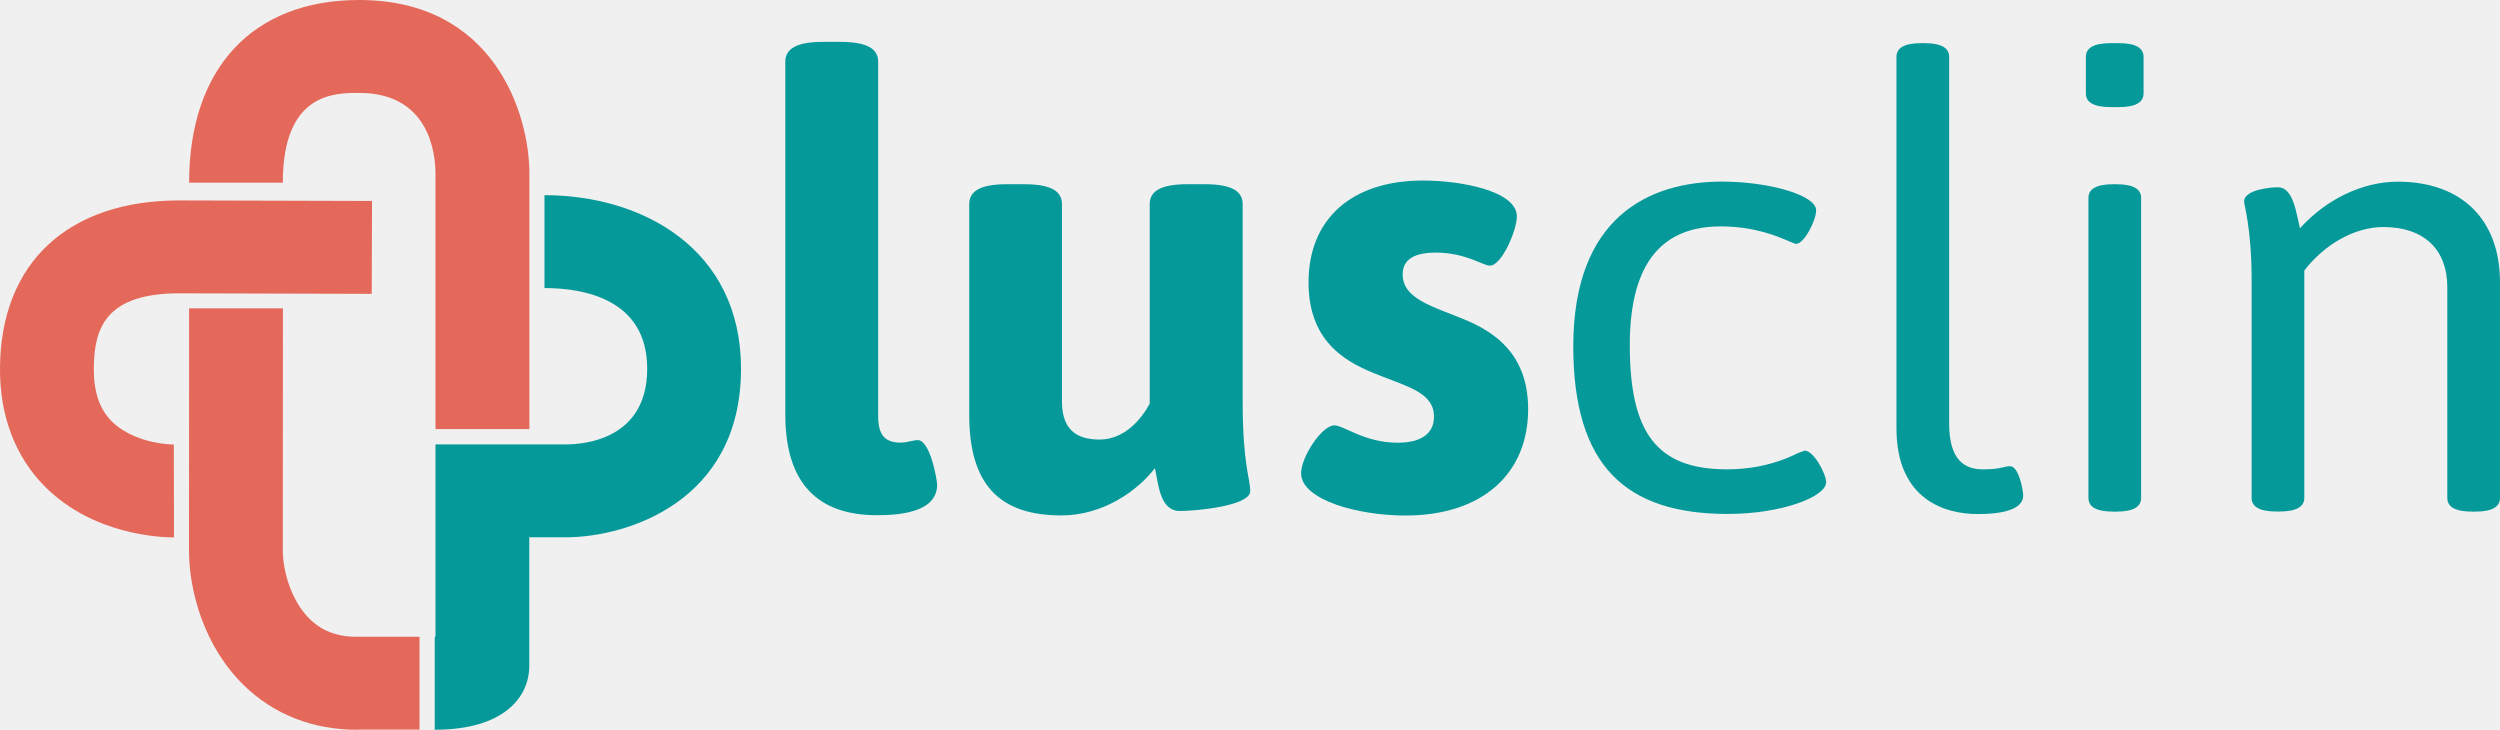
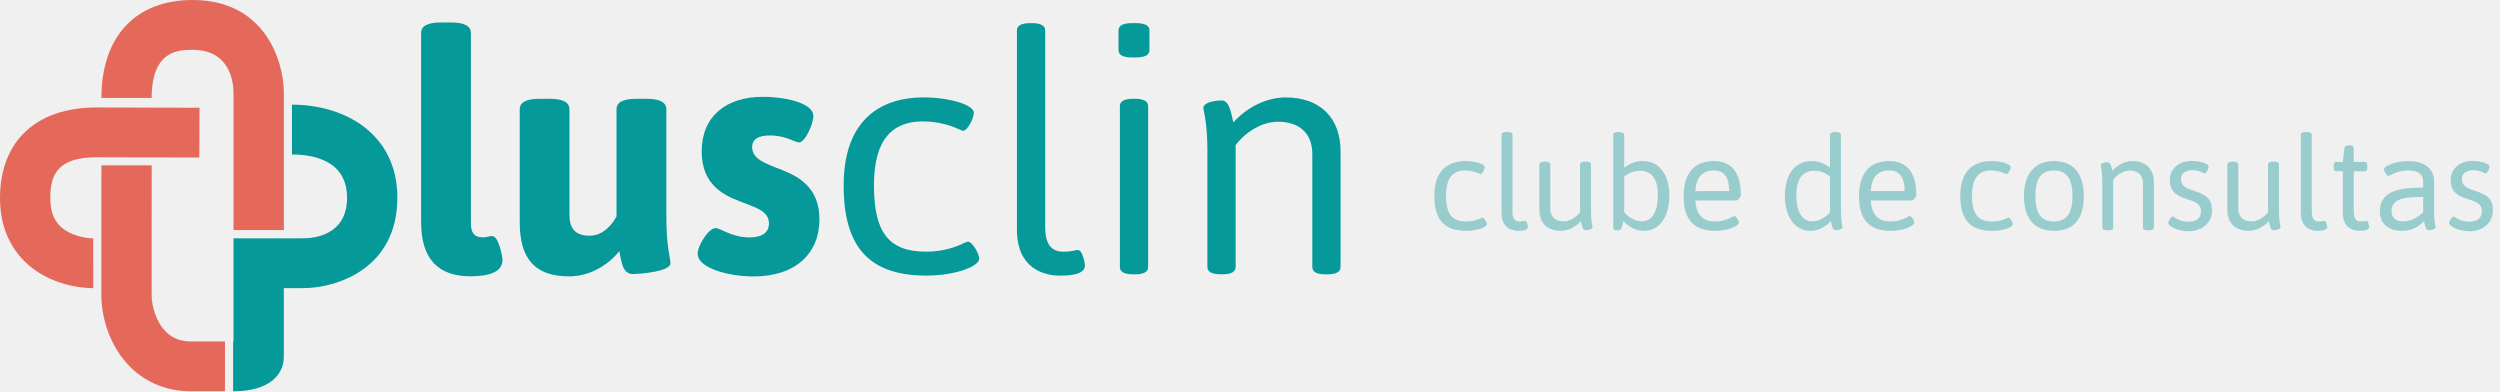
- <svg xmlns="http://www.w3.org/2000/svg" width="185" height="54" viewBox="0 0 185 54" fill="none">
+ <svg xmlns="http://www.w3.org/2000/svg" width="345" height="54" viewBox="0 0 345 54" fill="none">
+   <path d="M202.202 22.227C200.132 22.227 197.936 23.235 197.936 26.997C197.936 30.471 199.448 31.857 202.364 31.857C203.93 31.857 205.19 31.353 205.19 30.939C205.19 30.687 204.83 30.021 204.578 30.021C204.56 30.021 204.488 30.057 204.38 30.093C204.056 30.255 203.354 30.561 202.346 30.561C200.312 30.561 199.556 29.481 199.556 26.961C199.556 24.459 200.582 23.523 202.166 23.523C203.138 23.523 203.804 23.811 204.128 23.955C204.236 23.991 204.29 24.027 204.326 24.027C204.56 24.027 204.902 23.343 204.902 23.055C204.902 22.623 203.588 22.227 202.202 22.227ZM208.004 18.213H207.932C207.428 18.213 207.212 18.357 207.212 18.609V29.373C207.212 31.461 208.634 31.857 209.534 31.857C210.02 31.857 210.848 31.803 210.848 31.317C210.848 31.173 210.722 30.471 210.47 30.471C210.308 30.471 210.218 30.561 209.696 30.561C209.174 30.561 208.724 30.309 208.724 29.229V18.609C208.724 18.357 208.508 18.213 208.004 18.213ZM218.838 22.299H218.766C218.262 22.299 218.046 22.443 218.046 22.695V29.283C217.452 30.057 216.588 30.543 215.778 30.543C214.608 30.543 213.942 29.895 213.942 28.797V22.695C213.942 22.443 213.726 22.299 213.222 22.299H213.15C212.646 22.299 212.43 22.443 212.43 22.695V28.941C212.43 30.759 213.528 31.857 215.364 31.857C216.372 31.857 217.416 31.353 218.172 30.507C218.28 31.011 218.37 31.767 218.802 31.767C219.036 31.767 219.774 31.695 219.774 31.353C219.774 31.263 219.558 30.561 219.558 29.085V22.695C219.558 22.443 219.342 22.299 218.838 22.299ZM223.422 18.213H223.35C222.846 18.213 222.63 18.357 222.63 18.609V31.389C222.63 31.641 222.792 31.785 223.17 31.785H223.242C223.494 31.785 223.656 31.731 223.728 31.569C223.872 31.209 223.962 30.867 224.016 30.507C224.898 31.425 225.852 31.857 226.878 31.857C229.038 31.857 230.37 29.841 230.37 27.033C230.37 23.919 228.858 22.227 226.716 22.227C225.6 22.227 224.844 22.605 224.142 23.145V18.609C224.142 18.357 223.926 18.213 223.422 18.213ZM226.374 23.559C227.976 23.595 228.786 24.765 228.786 26.907C228.786 29.229 227.994 30.543 226.572 30.543C225.78 30.543 224.88 30.111 224.142 29.301V24.369C224.79 23.829 225.6 23.559 226.374 23.559ZM236.532 22.227C233.778 22.227 232.338 23.919 232.338 27.105C232.338 30.327 233.76 31.857 236.748 31.857C238.566 31.857 239.988 31.137 239.988 30.705C239.988 30.507 239.61 29.805 239.358 29.805C239.178 29.805 238.296 30.561 236.73 30.561C234.948 30.561 234.102 29.661 233.958 27.663H239.646C239.862 27.663 240.24 27.141 240.24 26.925C240.24 23.865 238.998 22.227 236.532 22.227ZM236.478 23.523C237.918 23.523 238.638 24.477 238.638 26.367H233.958C234.084 24.477 234.912 23.523 236.478 23.523ZM253.331 18.213H253.259C252.755 18.213 252.539 18.357 252.539 18.609V23.145C251.837 22.605 251.081 22.227 249.965 22.227C247.823 22.227 246.311 23.919 246.311 27.051C246.311 29.841 247.643 31.857 249.803 31.857C250.829 31.857 251.783 31.425 252.665 30.507C252.773 31.011 252.863 31.767 253.295 31.767C253.529 31.767 254.267 31.695 254.267 31.353C254.267 31.263 254.051 30.561 254.051 29.085V18.609C254.051 18.357 253.835 18.213 253.331 18.213ZM250.325 23.559C251.135 23.559 251.891 23.829 252.539 24.369V29.301C251.801 30.111 250.901 30.543 250.109 30.543C248.687 30.543 247.895 29.229 247.895 26.907C247.895 24.765 248.705 23.595 250.325 23.559ZM260.737 22.227C257.983 22.227 256.543 23.919 256.543 27.105C256.543 30.327 257.965 31.857 260.953 31.857C262.771 31.857 264.193 31.137 264.193 30.705C264.193 30.507 263.815 29.805 263.563 29.805C263.383 29.805 262.501 30.561 260.935 30.561C259.153 30.561 258.307 29.661 258.163 27.663H263.851C264.067 27.663 264.445 27.141 264.445 26.925C264.445 23.865 263.203 22.227 260.737 22.227ZM260.683 23.523C262.123 23.523 262.843 24.477 262.843 26.367H258.163C258.289 24.477 259.117 23.523 260.683 23.523ZM274.782 22.227C272.712 22.227 270.516 23.235 270.516 26.997C270.516 30.471 272.028 31.857 274.944 31.857C276.51 31.857 277.77 31.353 277.77 30.939C277.77 30.687 277.41 30.021 277.158 30.021C277.14 30.021 277.068 30.057 276.96 30.093C276.636 30.255 275.934 30.561 274.926 30.561C272.892 30.561 272.136 29.481 272.136 26.961C272.136 24.459 273.162 23.523 274.746 23.523C275.718 23.523 276.384 23.811 276.708 23.955C276.816 23.991 276.87 24.027 276.906 24.027C277.14 24.027 277.482 23.343 277.482 23.055C277.482 22.623 276.168 22.227 274.782 22.227ZM283.482 22.227C280.8 22.227 279.306 23.973 279.306 27.087C279.306 30.183 280.764 31.857 283.482 31.857C286.164 31.857 287.568 30.201 287.568 27.087C287.568 23.955 286.128 22.227 283.482 22.227ZM283.428 23.523C285.192 23.523 286.002 24.657 286.002 27.051C286.002 29.445 285.192 30.561 283.428 30.561C281.664 30.561 280.89 29.445 280.89 27.051C280.89 24.639 281.682 23.523 283.428 23.523ZM294.306 22.227C293.298 22.227 292.254 22.731 291.498 23.577C291.39 23.109 291.3 22.389 290.868 22.389C290.634 22.389 289.896 22.461 289.896 22.803C289.896 22.893 290.112 23.595 290.112 25.071V31.389C290.112 31.641 290.328 31.785 290.832 31.785H290.904C291.408 31.785 291.624 31.641 291.624 31.389V24.801C292.218 24.027 293.082 23.541 293.892 23.541C295.062 23.541 295.728 24.189 295.728 25.287V31.389C295.728 31.641 295.944 31.785 296.448 31.785H296.52C297.024 31.785 297.24 31.641 297.24 31.389V25.143C297.24 23.325 296.142 22.227 294.306 22.227ZM302.418 22.209C300.672 22.209 299.43 23.307 299.43 24.819C299.43 26.169 299.988 26.943 301.932 27.519C303.282 27.915 303.732 28.329 303.732 29.139C303.732 30.129 303.12 30.597 301.968 30.597C300.69 30.597 299.97 29.877 299.844 29.877C299.592 29.877 299.214 30.579 299.214 30.777C299.214 31.191 300.438 31.911 302.076 31.911C303.858 31.911 305.262 30.723 305.262 29.103C305.262 27.465 304.596 26.871 302.382 26.187C301.374 25.881 300.978 25.431 300.978 24.621C300.978 23.919 301.68 23.487 302.58 23.487C303.552 23.487 304.128 23.955 304.218 23.955C304.452 23.955 304.794 23.271 304.794 22.983C304.794 22.587 303.642 22.209 302.418 22.209ZM313.778 22.299H313.706C313.202 22.299 312.986 22.443 312.986 22.695V29.283C312.392 30.057 311.528 30.543 310.718 30.543C309.548 30.543 308.882 29.895 308.882 28.797V22.695C308.882 22.443 308.666 22.299 308.162 22.299H308.09C307.586 22.299 307.37 22.443 307.37 22.695V28.941C307.37 30.759 308.468 31.857 310.304 31.857C311.312 31.857 312.356 31.353 313.112 30.507C313.22 31.011 313.31 31.767 313.742 31.767C313.976 31.767 314.714 31.695 314.714 31.353C314.714 31.263 314.498 30.561 314.498 29.085V22.695C314.498 22.443 314.282 22.299 313.778 22.299ZM318.307 18.213H318.235C317.731 18.213 317.515 18.357 317.515 18.609V29.373C317.515 31.461 318.937 31.857 319.837 31.857C320.323 31.857 321.151 31.803 321.151 31.317C321.151 31.173 321.025 30.471 320.773 30.471C320.611 30.471 320.521 30.561 319.999 30.561C319.477 30.561 319.027 30.309 319.027 29.229V18.609C319.027 18.357 318.811 18.213 318.307 18.213ZM324.281 20.049H324.101C323.723 20.049 323.543 20.193 323.525 20.445L323.309 22.335H322.409C322.157 22.335 322.049 22.497 322.049 22.875V23.091C322.049 23.469 322.157 23.631 322.409 23.631H323.309V29.373C323.309 31.461 324.731 31.857 325.631 31.857C326.117 31.857 326.945 31.803 326.945 31.317C326.945 31.173 326.819 30.471 326.567 30.471C326.405 30.471 326.315 30.561 325.793 30.561C325.271 30.561 324.821 30.309 324.821 29.229V23.631H326.333C326.585 23.631 326.693 23.469 326.693 23.091V22.875C326.693 22.497 326.585 22.335 326.333 22.335H324.821V20.445C324.821 20.193 324.659 20.049 324.281 20.049ZM332.359 22.227C330.559 22.227 328.975 22.911 328.975 23.379C328.975 23.577 329.353 24.279 329.605 24.279C329.785 24.279 330.775 23.523 332.413 23.523C333.907 23.523 334.393 24.225 334.393 25.035V25.881C331.639 25.917 328.417 26.115 328.417 29.157C328.417 31.011 329.749 31.857 331.495 31.857C332.845 31.857 333.835 31.263 334.519 30.507C334.627 31.011 334.717 31.767 335.149 31.767C335.383 31.767 336.121 31.695 336.121 31.353C336.121 31.263 335.905 30.561 335.905 29.085V25.053C335.905 23.271 334.591 22.227 332.359 22.227ZM334.393 27.177V29.301C333.673 29.949 332.881 30.543 331.567 30.543C330.559 30.543 330.037 30.021 330.037 29.067C330.037 27.195 332.521 27.195 334.393 27.177ZM341.178 22.209C339.432 22.209 338.19 23.307 338.19 24.819C338.19 26.169 338.748 26.943 340.692 27.519C342.042 27.915 342.492 28.329 342.492 29.139C342.492 30.129 341.88 30.597 340.728 30.597C339.45 30.597 338.73 29.877 338.604 29.877C338.352 29.877 337.974 30.579 337.974 30.777C337.974 31.191 339.198 31.911 340.836 31.911C342.618 31.911 344.022 30.723 344.022 29.103C344.022 27.465 343.356 26.871 341.142 26.187C340.134 25.881 339.738 25.431 339.738 24.621C339.738 23.919 340.44 23.487 341.34 23.487C342.312 23.487 342.888 23.955 342.978 23.955C343.212 23.955 343.554 23.271 343.554 22.983C343.554 22.587 342.402 22.209 341.178 22.209Z" fill="#99CDCD" />
  <g clip-path="url(#clip0)">
    <path d="M64.984 4.57V30.776C64.984 32.154 65.448 32.753 66.659 32.753C67.076 32.753 67.634 32.567 67.909 32.567C68.837 32.567 69.347 35.51 69.347 35.875C69.347 37.993 66.329 38.125 64.89 38.125C60.527 38.125 58.113 35.782 58.113 30.675V4.57C58.113 3.605 58.947 3.099 60.896 3.099H62.193C64.151 3.099 64.984 3.605 64.984 4.57Z" fill="#069999" />
    <path d="M91.957 15.104V29.678C91.957 34.412 92.516 35.377 92.516 36.343C92.516 37.448 88.475 37.814 87.319 37.814C85.833 37.814 85.739 35.883 85.464 34.645C84.12 36.389 81.564 38.141 78.546 38.141C73.899 38.141 71.722 35.798 71.722 30.69V15.104C71.722 14.138 72.555 13.632 74.505 13.632H75.802C77.751 13.632 78.585 14.138 78.585 15.104V29.678C78.585 31.469 79.332 32.528 81.368 32.528C83.27 32.528 84.528 30.916 85.079 29.865V15.104C85.079 14.138 85.912 13.632 87.862 13.632H89.159C91.124 13.632 91.957 14.138 91.957 15.104Z" fill="#069999" />
    <path d="M112.248 16.023C112.248 17.035 111.132 19.658 110.252 19.658C109.741 19.658 108.443 18.693 106.258 18.693C104.725 18.693 103.797 19.152 103.797 20.305C103.797 22.329 106.58 22.788 109.041 23.94C111.132 24.952 113.082 26.65 113.082 30.285C113.082 34.972 109.788 38.149 103.986 38.149C100.503 38.149 96.281 36.996 96.281 35.019C96.281 33.82 97.814 31.477 98.742 31.477C99.442 31.477 100.967 32.761 103.428 32.761C105.189 32.761 106.116 32.068 106.116 30.831C106.116 29.087 104.214 28.627 102.123 27.794C99.851 26.922 96.832 25.497 96.832 20.896C96.832 16.116 100.126 13.36 105.283 13.36C107.98 13.352 112.248 14.092 112.248 16.023Z" fill="#069999" />
    <path d="M134.395 15.563C134.395 16.295 133.514 18.047 132.909 18.047C132.814 18.047 132.673 17.953 132.398 17.86C131.564 17.494 129.843 16.754 127.335 16.754C123.247 16.754 120.605 19.145 120.605 25.536C120.605 31.975 122.555 34.731 127.799 34.731C130.401 34.731 132.209 33.952 133.042 33.532C133.318 33.439 133.506 33.345 133.553 33.345C134.206 33.345 135.134 35.05 135.134 35.689C135.134 36.747 131.887 38.032 127.846 38.032C120.322 38.032 116.423 34.49 116.423 25.622C116.423 16.015 122.091 13.438 127.429 13.438C131.006 13.445 134.395 14.458 134.395 15.563Z" fill="#069999" />
    <path d="M144.237 4.204V31.329C144.237 34.085 145.401 34.731 146.745 34.731C148.09 34.731 148.325 34.497 148.742 34.497C149.395 34.497 149.717 36.288 149.717 36.662C149.717 37.9 147.579 38.04 146.329 38.04C144.009 38.04 140.338 37.028 140.338 31.695V4.204C140.338 3.558 140.896 3.192 142.193 3.192H142.382C143.679 3.192 144.237 3.558 144.237 4.204Z" fill="#069999" />
    <path d="M158.624 4.204V6.913C158.624 7.56 158.066 7.926 156.769 7.926H156.211C154.914 7.926 154.355 7.56 154.355 6.913V4.204C154.355 3.558 154.914 3.192 156.211 3.192H156.769C158.066 3.192 158.624 3.558 158.624 4.204ZM158.443 14.645V36.849C158.443 37.495 157.885 37.861 156.588 37.861H156.399C155.102 37.861 154.544 37.495 154.544 36.849V14.645C154.544 13.998 155.102 13.632 156.399 13.632H156.588C157.885 13.632 158.443 13.998 158.443 14.645Z" fill="#069999" />
    <path d="M185 20.896V36.849C185 37.495 184.442 37.861 183.145 37.861H182.956C181.659 37.861 181.101 37.495 181.101 36.849V21.262C181.101 18.459 179.379 16.801 176.368 16.801C174.277 16.801 172.052 18.039 170.519 20.016V36.841C170.519 37.487 169.961 37.853 168.664 37.853H168.475C167.178 37.853 166.62 37.487 166.62 36.841V20.709C166.62 16.941 166.061 15.143 166.061 14.917C166.061 14.045 167.964 13.858 168.569 13.858C169.686 13.858 169.914 15.695 170.197 16.895C172.146 14.73 174.843 13.445 177.437 13.445C182.162 13.445 185 16.248 185 20.896Z" fill="#069999" />
    <path d="M39.167 31.749H32.225V12.838C32.225 11.437 31.816 6.875 26.572 6.875C24.741 6.875 20.928 6.875 20.928 13.516H13.994C13.994 5.053 18.695 0 26.58 0C36.541 0 39.175 8.401 39.175 12.838V31.749H39.167Z" fill="#E5695A" />
    <path d="M12.862 39.768C11.855 39.768 6.903 39.581 3.341 36.023C1.116 33.797 -0.039 30.737 -6.22816e-06 27.163C0.079 19.433 5.039 14.831 13.278 14.831C13.357 14.831 13.435 14.831 13.514 14.831L27.531 14.87L27.508 21.745L13.467 21.706C7.759 21.644 6.973 24.33 6.942 27.234C6.926 28.977 7.358 30.27 8.27 31.181C9.63 32.535 11.855 32.894 12.854 32.894H12.862L12.877 39.768C12.87 39.768 12.862 39.768 12.862 39.768Z" fill="#E5695A" />
    <path d="M26.384 54C23.145 54 20.244 52.863 18.042 50.707C15.047 47.779 13.986 43.645 13.986 40.741L13.994 22.819H20.936L20.928 40.741C20.928 42.244 21.549 44.471 22.924 45.81C23.844 46.713 25.039 47.157 26.533 47.118H31.046V53.992H26.58C26.509 54 26.447 54 26.384 54Z" fill="#E5695A" />
    <path d="M32.17 54V47.125C32.185 47.125 32.209 47.125 32.225 47.125V32.886H41.871C43.286 32.886 47.893 32.481 47.893 27.288C47.893 22.095 43.129 21.317 40.291 21.317V14.442C47.531 14.442 54.835 18.413 54.835 27.288C54.835 37.152 46.352 39.76 41.871 39.76H39.167V49.274C39.167 51.563 37.327 54 32.17 54Z" fill="#069999" />
  </g>
  <defs>
    <clipPath id="clip0">
      <rect width="185" height="54" fill="white" />
    </clipPath>
  </defs>
</svg>
